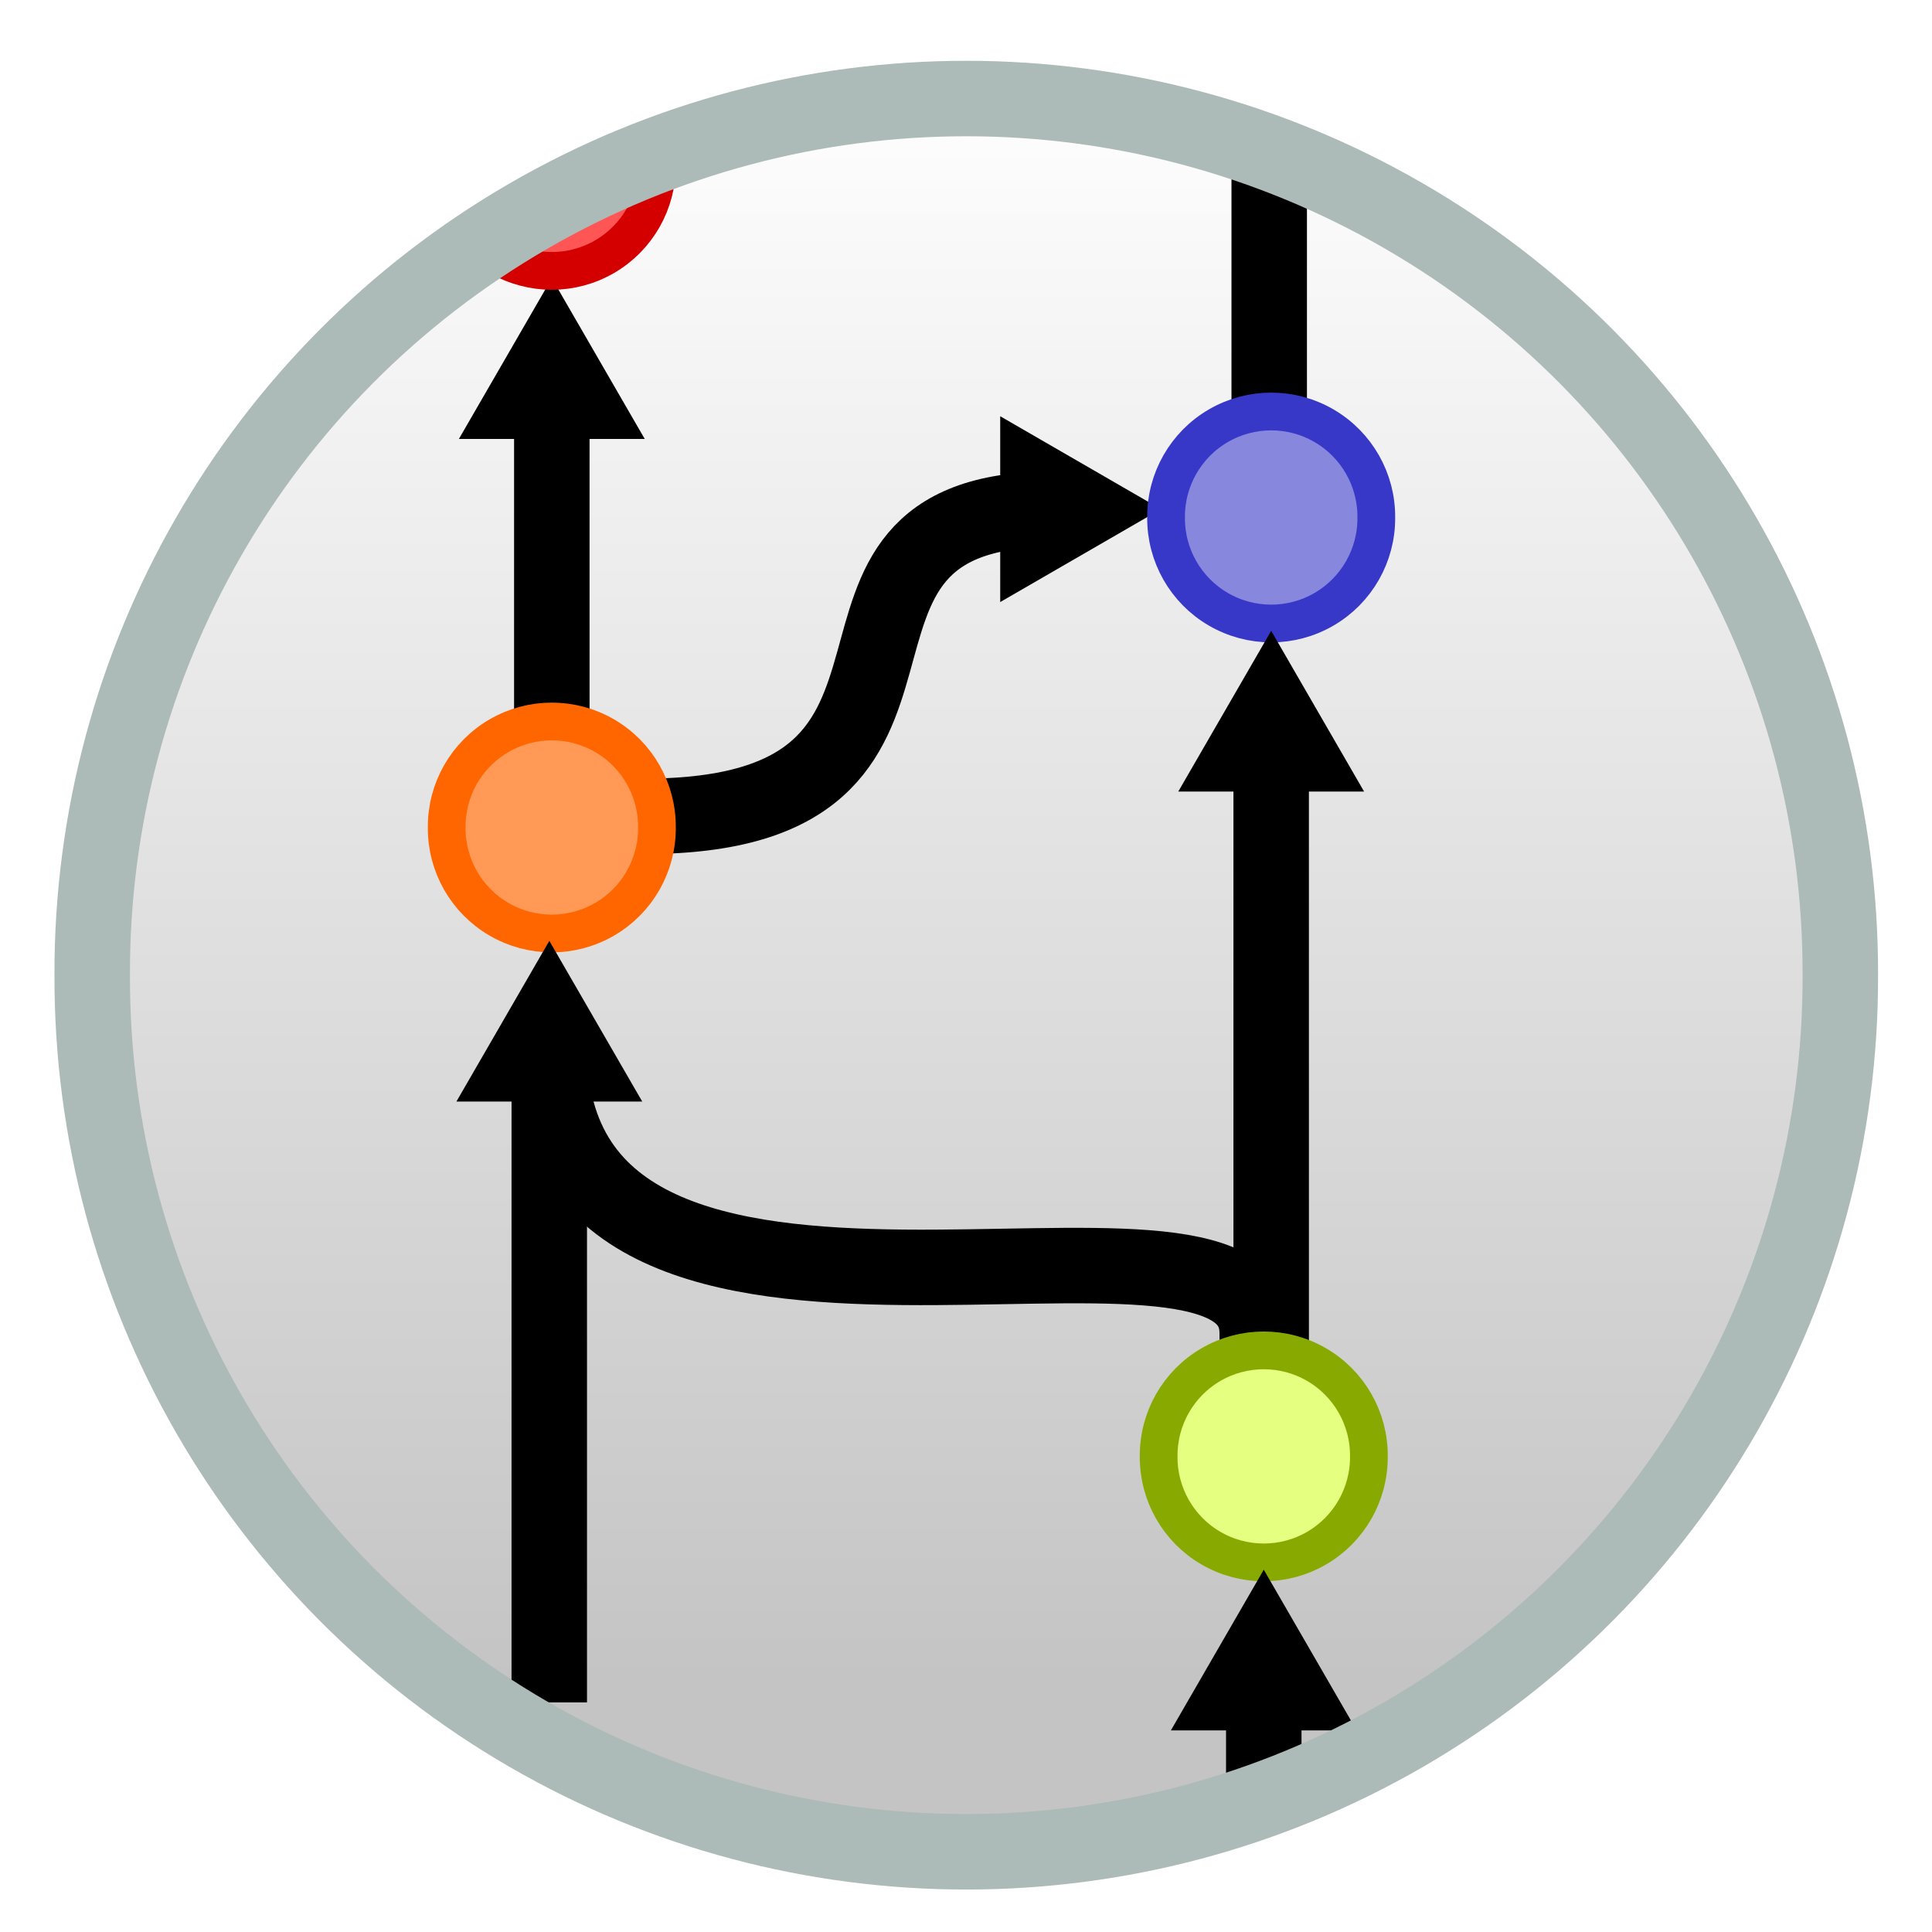
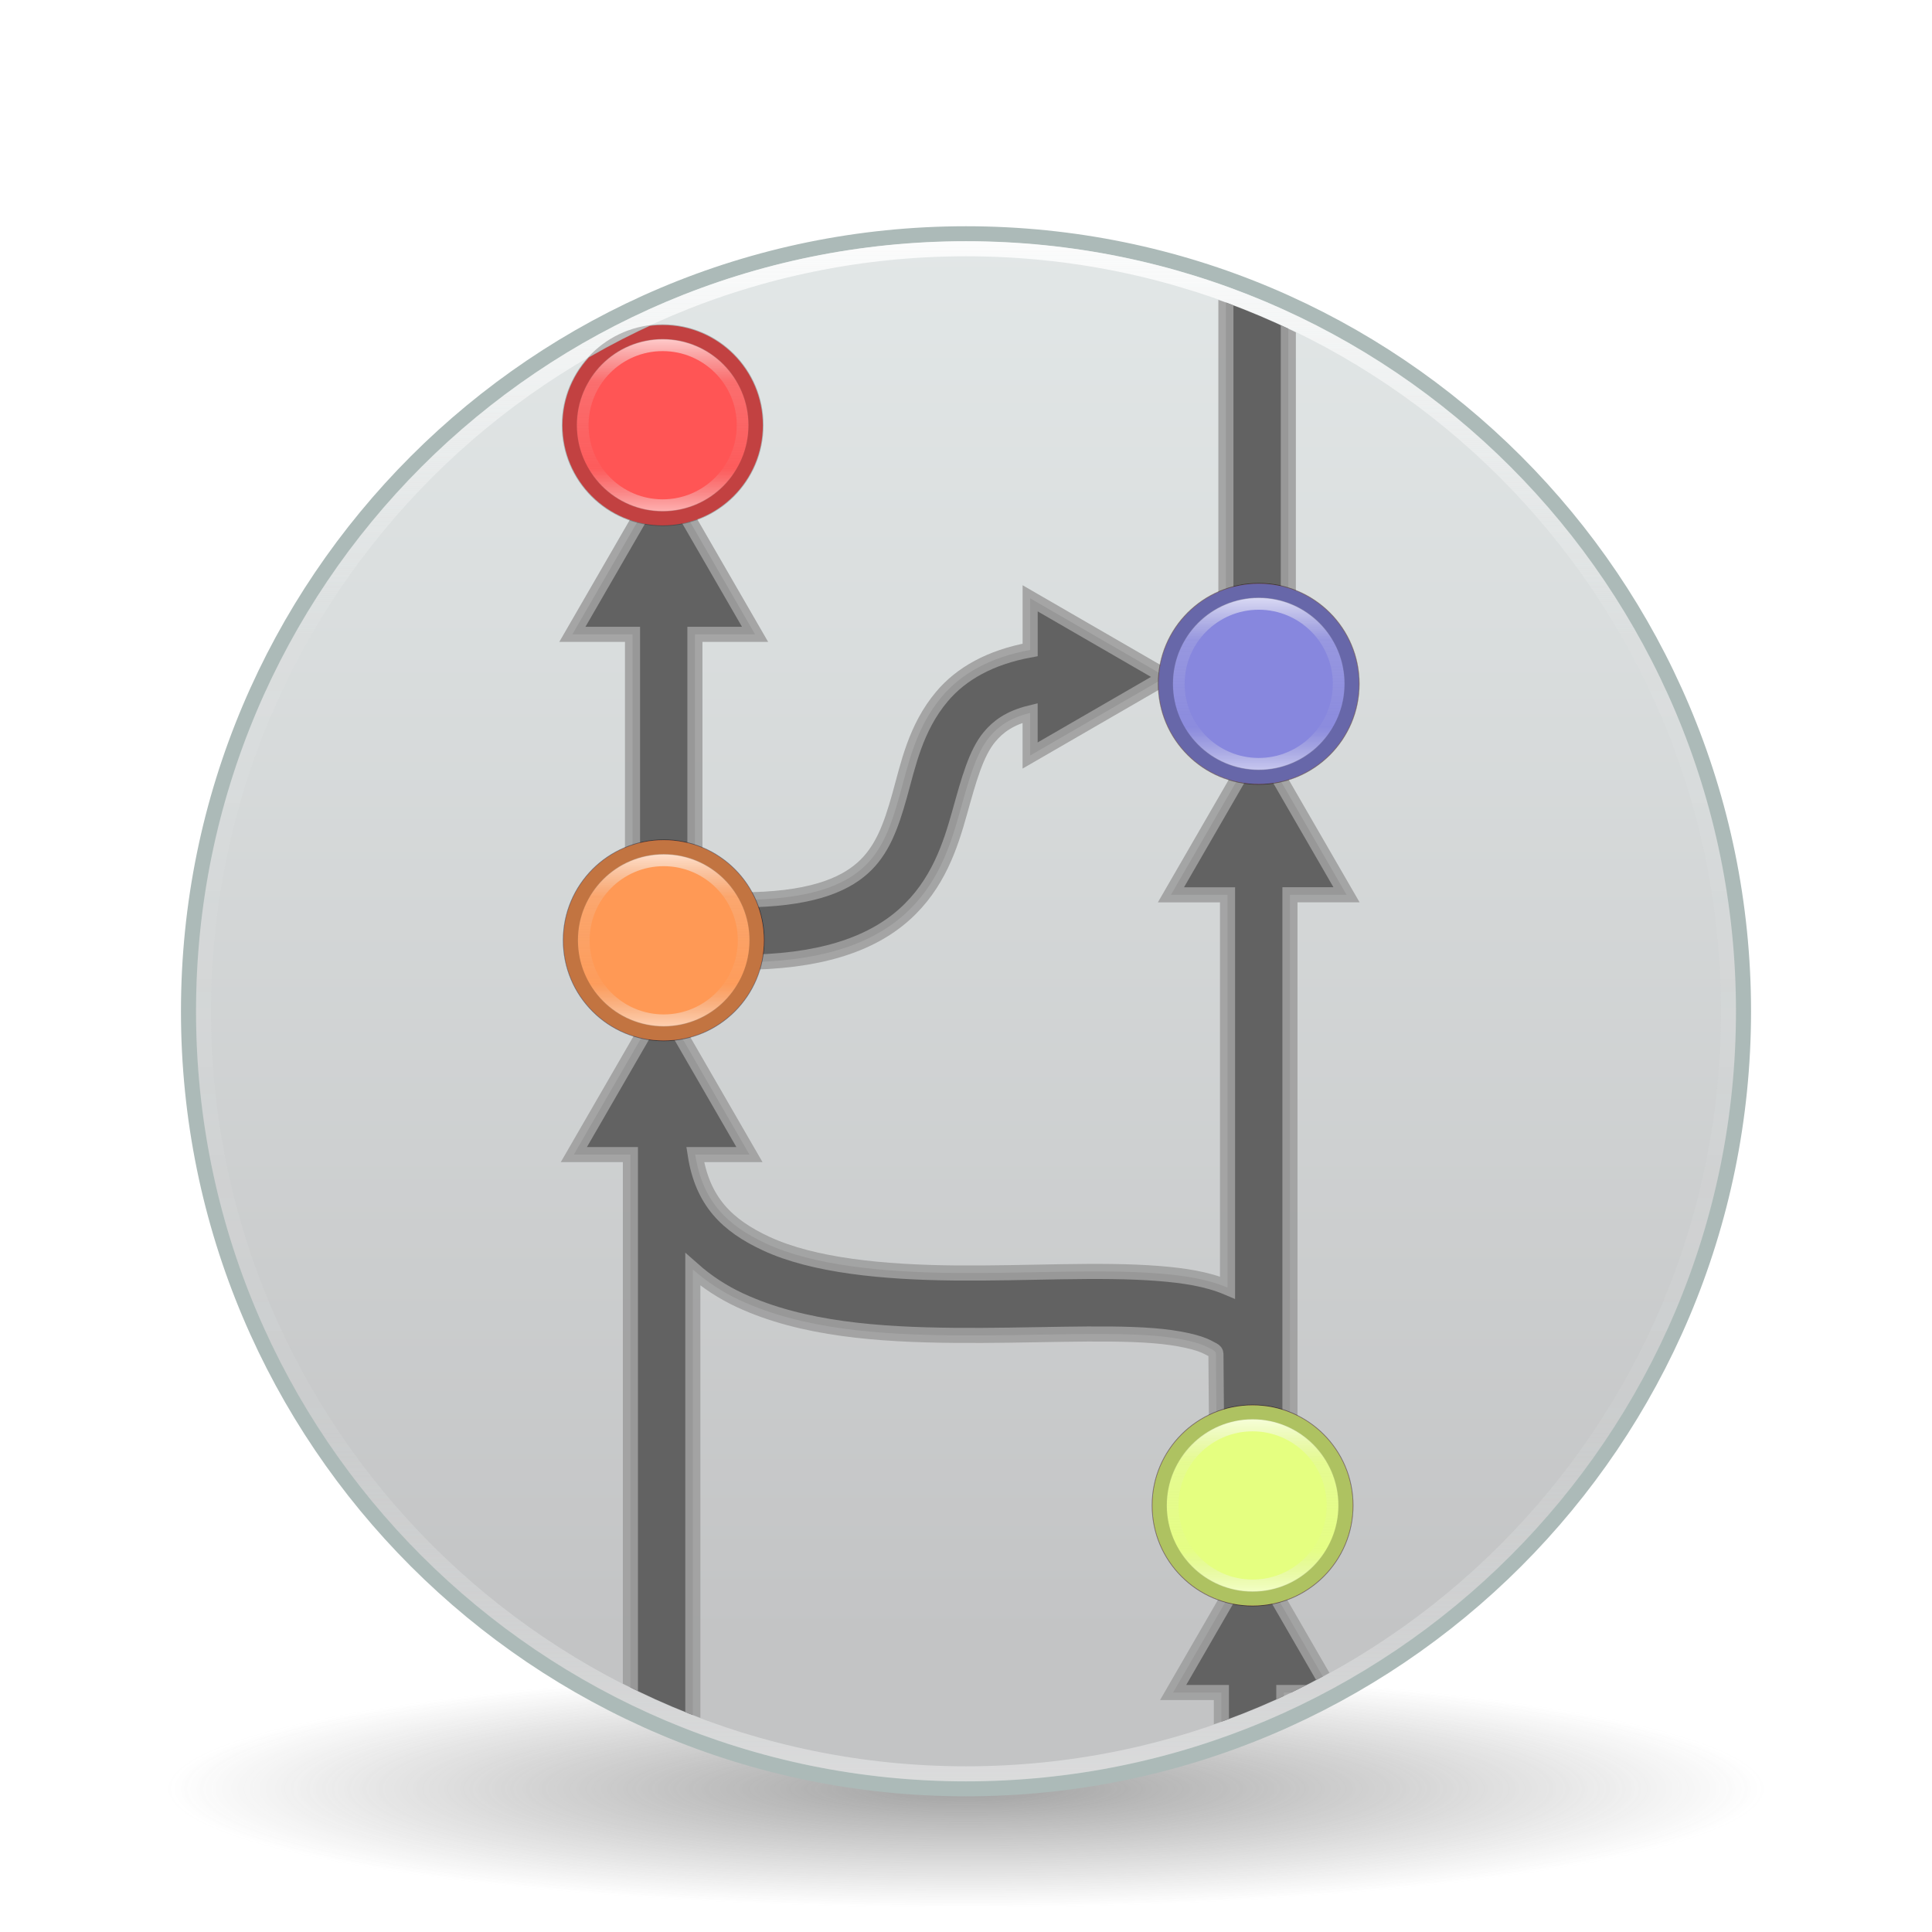
- <svg xmlns="http://www.w3.org/2000/svg" xmlns:xlink="http://www.w3.org/1999/xlink" width="256" height="256" id="svg2" version="1.1">
+ <svg xmlns="http://www.w3.org/2000/svg" xmlns:xlink="http://www.w3.org/1999/xlink" width="128" height="128" id="svg2" version="1.1">
  <defs id="defs4">
+     <linearGradient id="linearGradient5513">
+       <stop style="stop-color:#ffffff;stop-opacity:0.54" offset="0" id="stop5505" />
+       <stop id="stop5507" offset="0.25" style="stop-color:#dedede;stop-opacity:0.051" />
+       <stop style="stop-color:#e6e6e6;stop-opacity:0.176" offset="0.75" id="stop5509" />
+       <stop style="stop-color:#ffffff;stop-opacity:0.7" offset="1" id="stop5511" />
+     </linearGradient>
+     <linearGradient id="linearGradient5451">
+       <stop style="stop-color:#626262;stop-opacity:1;" offset="0" id="stop5447" />
+       <stop style="stop-color:#626262;stop-opacity:0;" offset="1" id="stop5449" />
+     </linearGradient>
+     <linearGradient id="linearGradient4643">
+       <stop id="stop4635" offset="0" style="stop-color:#cfcccc;stop-opacity:1" />
+       <stop style="stop-color:#dedede;stop-opacity:0.051" offset="0.25" id="stop4637" />
+       <stop id="stop4639" offset="0.75" style="stop-color:#e6e6e6;stop-opacity:0.176" />
+       <stop id="stop4641" offset="1" style="stop-color:#ffffff;stop-opacity:1" />
+     </linearGradient>
+     <linearGradient id="linearGradient4592">
+       <stop style="stop-color:#ffffff;stop-opacity:0.43" offset="0" id="stop4588" />
+       <stop id="stop4596" offset="0.25" style="stop-color:#e9ecec;stop-opacity:0.1" />
+       <stop style="stop-color:#f4f5f5;stop-opacity:0.065" offset="0.75" id="stop4598" />
+       <stop style="stop-color:#ffffff;stop-opacity:0.87" offset="1" id="stop4590" />
+     </linearGradient>
    <linearGradient id="linearGradient5949">
-       <stop style="stop-color:#c4c4c4;stop-opacity:1;" offset="0" id="stop5951" />
-       <stop style="stop-color:#ffffff;stop-opacity:1;" offset="1" id="stop5953" />
+       <stop style="stop-color:#c3c4c5;stop-opacity:1" offset="0" id="stop5951" />
+       <stop style="stop-color:#e3e8e8;stop-opacity:1" offset="1" id="stop5953" />
    </linearGradient>
-     <marker orient="auto" refY="0.0" refX="0.0" id="TriangleOutM" style="overflow:visible">
-       <path id="path4092" d="M 5.77,0.0 L -2.88,5.0 L -2.88,-5.0 L 5.77,0.0 z " style="fill-rule:evenodd;stroke:#000000;stroke-width:1.0pt" transform="scale(0.4)" />
+     <marker orient="auto" refY="0" refX="0" id="TriangleOutM" style="overflow:visible">
+       <path id="path4092" d="M 2.462,0 -1.229,2.133 v -4.267 z" style="fill-rule:evenodd;stroke:#000000;stroke-width:0.427pt" />
    </marker>
-     <marker orient="auto" refY="0.0" refX="0.0" id="TriangleOutS" style="overflow:visible">
-       <path id="path4095" d="M 5.77,0.0 L -2.88,5.0 L -2.88,-5.0 L 5.77,0.0 z " style="fill-rule:evenodd;stroke:#000000;stroke-width:1.0pt" transform="scale(0.2)" />
+     <marker orient="auto" refY="0" refX="0" id="TriangleOutS" style="overflow:visible">
+       <path id="path4095" d="M 1.231,0 -0.614,1.067 v -2.133 z" style="fill-rule:evenodd;stroke:#000000;stroke-width:0.213pt" />
    </marker>
-     <marker orient="auto" refY="0.0" refX="0.0" id="Arrow2Send" style="overflow:visible;">
-       <path id="path3980" style="fill-rule:evenodd;stroke-width:0.625;stroke-linejoin:round;" d="M 8.719,4.034 L -2.207,0.016 L 8.719,-4.002 C 6.973,-1.63 6.983,1.616 8.719,4.034 z " transform="scale(0.3) rotate(180) translate(-2.3,0)" />
+     <marker orient="auto" refY="0" refX="0" id="Arrow2Send" style="overflow:visible">
+       <path id="path3980" style="fill-rule:evenodd;stroke-width:0.2;stroke-linejoin:round" d="m -2.054,-1.291 3.496,1.286 -3.496,1.286 c 0.559,-0.759 0.555,-1.798 2e-7,-2.571 z" />
    </marker>
-     <marker orient="auto" refY="0.0" refX="0.0" id="Arrow1Send" style="overflow:visible;">
-       <path id="path3962" d="M 0.0,0.0 L 5.0,-5.0 L -12.5,0.0 L 5.0,5.0 L 0.0,0.0 z " style="fill-rule:evenodd;stroke:#000000;stroke-width:1.0pt;" transform="scale(0.2) rotate(180) translate(6,0)" />
+     <marker orient="auto" refY="0" refX="0" id="Arrow1Send" style="overflow:visible">
+       <path id="path3962" d="M -1.28,0 -2.347,1.067 1.387,0 -2.347,-1.067 Z" style="fill-rule:evenodd;stroke:#000000;stroke-width:0.213pt" />
    </marker>
-     <marker orient="auto" refY="0.0" refX="0.0" id="Arrow1Lend" style="overflow:visible;">
-       <path id="path3950" d="M 0.0,0.0 L 5.0,-5.0 L -12.5,0.0 L 5.0,5.0 L 0.0,0.0 z " style="fill-rule:evenodd;stroke:#000000;stroke-width:1.0pt;" transform="scale(0.8) rotate(180) translate(12.5,0)" />
+     <marker orient="auto" refY="0" refX="0" id="Arrow1Lend" style="overflow:visible">
+       <path id="path3950" d="M -10.667,0 -14.933,4.267 0,0 -14.933,-4.267 Z" style="fill-rule:evenodd;stroke:#000000;stroke-width:0.853pt" />
    </marker>
-     <clipPath clipPathUnits="userSpaceOnUse" id="clipPath5561">
-       <path style="font-size:medium;font-style:normal;font-variant:normal;font-weight:normal;font-stretch:normal;text-indent:0;text-align:start;text-decoration:none;line-height:normal;letter-spacing:normal;word-spacing:normal;text-transform:none;direction:ltr;block-progression:tb;writing-mode:lr-tb;text-anchor:start;baseline-shift:baseline;color:#000000;fill:#b3b3b3;fill-opacity:1;stroke:none;stroke-width:10;marker:none;visibility:visible;display:inline;overflow:visible;enable-background:accumulate;font-family:Sans;-inkscape-font-specification:Sans" d="m 38.485,162.201 c -66.666,0 -120.812,54.146 -120.812,120.812 0,66.666 54.146,120.813 120.812,120.813 66.666,0 120.812,-54.146 120.812,-120.813 0,-66.666 -54.146,-120.812 -120.812,-120.812 z" id="path5563" />
+     <linearGradient xlink:href="#linearGradient5949" id="linearGradient5955" x1="47.635" y1="114.665" x2="47.635" y2="-99.603" gradientUnits="userSpaceOnUse" gradientTransform="matrix(0.4447642,0,0,0.4447642,58.20218,1052.085)" />
+     <linearGradient xlink:href="#linearGradient4592" id="linearGradient4594" x1="64" y1="1114.52" x2="64" y2="1010.52" gradientUnits="userSpaceOnUse" />
+     <linearGradient xlink:href="#linearGradient4643" id="linearGradient4633" gradientUnits="userSpaceOnUse" x1="-70.609" y1="1035.388" x2="-70.609" y2="1021.667" gradientTransform="matrix(0.9215966,0,0,0.9215966,0.276482,77.0791)" spreadMethod="reflect" />
+     <linearGradient xlink:href="#linearGradient4643" id="linearGradient4918" gradientUnits="userSpaceOnUse" gradientTransform="matrix(0.9215966,0,0,0.9215966,0.276482,77.0791)" x1="-70.609" y1="1035.388" x2="-70.609" y2="1021.667" spreadMethod="reflect" />
+     <linearGradient xlink:href="#linearGradient4643" id="linearGradient4952" gradientUnits="userSpaceOnUse" gradientTransform="matrix(0.9215966,0,0,0.9215966,0.276482,77.0791)" x1="-70.609" y1="1035.388" x2="-70.609" y2="1021.667" spreadMethod="reflect" />
+     <linearGradient xlink:href="#linearGradient4643" id="linearGradient4972" gradientUnits="userSpaceOnUse" gradientTransform="matrix(0.9215966,0,0,0.9215966,0.276482,77.0791)" x1="-70.609" y1="1035.388" x2="-70.609" y2="1021.667" spreadMethod="reflect" />
+     <linearGradient xlink:href="#linearGradient5513" id="linearGradient4974" gradientUnits="userSpaceOnUse" gradientTransform="matrix(0.8372607,0,0,0.8374421,142.1067,232.911)" x1="-70.609" y1="1035.388" x2="-70.609" y2="1021.667" spreadMethod="reflect" />
+     <clipPath clipPathUnits="userSpaceOnUse" id="clipPath5386">
+       <circle r="50" cy="1061.52" cx="64" id="circle5388" style="fill:#8bfd8b;fill-opacity:1;stroke:none;stroke-width:4.317;stroke-miterlimit:4;stroke-dasharray:none;stroke-opacity:1" />
    </clipPath>
-     <linearGradient xlink:href="#linearGradient5949" id="linearGradient5955" x1="47.635" y1="114.665" x2="47.635" y2="-99.603" gradientUnits="userSpaceOnUse" />
+     <clipPath clipPathUnits="userSpaceOnUse" id="clipPath5390">
+       <ellipse cy="1064.47" cx="-27.242" id="circle5392" style="fill:#8bfd8b;fill-opacity:1;stroke:none;stroke-width:4.317;stroke-miterlimit:4;stroke-dasharray:none;stroke-opacity:1" rx="55.036" ry="55.024" />
+     </clipPath>
+     <clipPath clipPathUnits="userSpaceOnUse" id="clipPath5394">
+       <circle r="50" cy="1061.52" cx="64" id="circle5396" style="fill:#8bfd8b;fill-opacity:1;stroke:none;stroke-width:4.317;stroke-miterlimit:4;stroke-dasharray:none;stroke-opacity:1" />
+     </clipPath>
+     <clipPath clipPathUnits="userSpaceOnUse" id="clipPath5398">
+       <ellipse cy="1055.749" cx="-64.268" id="circle5400" style="fill:#8bfd8b;fill-opacity:1;stroke:none;stroke-width:4.317;stroke-miterlimit:4;stroke-dasharray:none;stroke-opacity:1" rx="55.036" ry="55.024" />
+     </clipPath>
+     <clipPath clipPathUnits="userSpaceOnUse" id="clipPath5402">
+       <circle r="50" cy="1061.52" cx="64" id="circle5404" style="fill:#8bfd8b;fill-opacity:1;stroke:none;stroke-width:4.317;stroke-miterlimit:4;stroke-dasharray:none;stroke-opacity:1" />
+     </clipPath>
+     <clipPath clipPathUnits="userSpaceOnUse" id="clipPath5406">
+       <ellipse cy="1039.925" cx="-67.625" id="circle5408" style="fill:#8bfd8b;fill-opacity:1;stroke:none;stroke-width:4.317;stroke-miterlimit:4;stroke-dasharray:none;stroke-opacity:1" rx="55.036" ry="55.024" />
+     </clipPath>
+     <clipPath clipPathUnits="userSpaceOnUse" id="clipPath5410">
+       <circle r="50" cy="1061.52" cx="64" id="circle5412" style="fill:#8bfd8b;fill-opacity:1;stroke:none;stroke-width:4.317;stroke-miterlimit:4;stroke-dasharray:none;stroke-opacity:1" />
+     </clipPath>
+     <clipPath clipPathUnits="userSpaceOnUse" id="clipPath5414">
+       <circle r="50" cy="1061.52" cx="64" id="circle5416" style="fill:#8bfd8b;fill-opacity:1;stroke:none;stroke-width:4.317;stroke-miterlimit:4;stroke-dasharray:none;stroke-opacity:1" />
+     </clipPath>
+     <clipPath clipPathUnits="userSpaceOnUse" id="clipPath5425">
+       <ellipse style="fill:#8bfd8b;fill-opacity:1;stroke:none;stroke-width:4.317;stroke-miterlimit:4;stroke-dasharray:none;stroke-opacity:1" id="circle5427" cx="-42.676" cy="1067.715" rx="55.036" ry="55.024" />
+     </clipPath>
+     <clipPath clipPathUnits="userSpaceOnUse" id="clipPath5429">
+       <ellipse style="fill:#8bfd8b;fill-opacity:1;stroke:none;stroke-width:4.317;stroke-miterlimit:4;stroke-dasharray:none;stroke-opacity:1" id="circle5431" cx="-27.242" cy="1064.47" rx="55.036" ry="55.024" />
+     </clipPath>
+     <clipPath clipPathUnits="userSpaceOnUse" id="clipPath5433">
+       <ellipse style="fill:#8bfd8b;fill-opacity:1;stroke:none;stroke-width:4.317;stroke-miterlimit:4;stroke-dasharray:none;stroke-opacity:1" id="circle5435" cx="-64.268" cy="1055.749" rx="55.036" ry="55.024" />
+     </clipPath>
+     <clipPath clipPathUnits="userSpaceOnUse" id="clipPath5437">
+       <ellipse style="fill:#8bfd8b;fill-opacity:1;stroke:none;stroke-width:4.317;stroke-miterlimit:4;stroke-dasharray:none;stroke-opacity:1" id="circle5439" cx="-67.625" cy="1039.925" rx="55.036" ry="55.024" />
+     </clipPath>
+     <clipPath clipPathUnits="userSpaceOnUse" id="clipPath5441">
+       <circle style="fill:#8bfd8b;fill-opacity:1;stroke:none;stroke-width:4.317;stroke-miterlimit:4;stroke-dasharray:none;stroke-opacity:1" id="circle5443" cx="64" cy="1061.52" r="50" />
+     </clipPath>
+     <radialGradient xlink:href="#linearGradient5451" id="radialGradient5453" cx="65.938" cy="1121.77" fx="65.938" fy="1121.77" r="52.938" gradientTransform="matrix(1,0,0,0.1487603,-1.9375,946.1564)" gradientUnits="userSpaceOnUse" />
  </defs>
-   <g id="layer1" transform="translate(0,-796.3622)">
-     <path style="fill:url(#linearGradient5955);fill-opacity:1;stroke:none;stroke-width:10;stroke-miterlimit:4;stroke-dasharray:none;stroke-opacity:1" id="path2985" d="m 128.853,21.214 a 115.818,115.818 0 1 1 -231.635,0 115.818,115.818 0 1 1 231.635,0 z" transform="translate(115,904.3622)" />
-     <path id="path5540" d="m 85.344,904.531 c 47.191,0 15.724,-40.704 54.283,-40.704" style="fill:none;stroke:#000000;stroke-width:10;stroke-linecap:square;stroke-linejoin:miter;stroke-miterlimit:4;stroke-opacity:1;stroke-dasharray:none;marker-mid:none;marker-end:url(#TriangleOutS)" />
-     <path id="path5542" d="m 73.118,890.295 0,-42.866" style="fill:none;stroke:#000000;stroke-width:10;stroke-linecap:square;stroke-linejoin:miter;stroke-miterlimit:4;stroke-opacity:1;stroke-dasharray:none;marker-mid:none;marker-end:url(#TriangleOutS)" />
-     <path style="fill:#ff9955;fill-opacity:1;stroke:#ff6600;stroke-width:5;stroke-linejoin:round;stroke-miterlimit:4;stroke-opacity:1;stroke-dasharray:none" id="path3755" d="m -2.5,175.643 a 13.929,13.929 0 1 1 -27.857,0 13.929,13.929 0 1 1 27.857,0 z" transform="translate(89.54644,730.3666)" />
-     <path style="fill:none;stroke:#000000;stroke-width:10;stroke-linecap:square;stroke-linejoin:miter;stroke-miterlimit:4;stroke-opacity:1;stroke-dasharray:none;marker-mid:none;marker-end:none" d="m 168.177,851.419 0,-30.723" id="path5565" />
-     <path transform="translate(184.8666,689.2909)" d="m -2.5,175.643 a 13.929,13.929 0 1 1 -27.857,0 13.929,13.929 0 1 1 27.857,0 z" id="path3757" style="fill:#8787de;fill-opacity:1;stroke:#3737c8;stroke-width:5;stroke-linejoin:round;stroke-miterlimit:4;stroke-opacity:1;stroke-dasharray:none" />
-     <path id="path5528" d="m 166.717,989.488 -0.13,-16.502 c 0,-23.288 -93.799,12.681 -93.799,-37.757" style="fill:none;stroke:#000000;stroke-width:10;stroke-linecap:square;stroke-linejoin:miter;stroke-miterlimit:4;stroke-opacity:1;stroke-dasharray:none;marker-mid:none;marker-end:url(#TriangleOutS)" />
-     <path style="fill:none;stroke:#000000;stroke-width:10;stroke-linecap:square;stroke-linejoin:miter;stroke-miterlimit:4;stroke-opacity:1;stroke-dasharray:none;marker-mid:none;marker-end:url(#TriangleOutS)" d="m 168.438,985.054 0,-16.502 c 0,-25.917 0,-23.961 0,-74.4" id="path5530" />
-     <path style="fill:#e5ff80;fill-opacity:1;stroke:#88aa00;stroke-width:5;stroke-linejoin:round;stroke-miterlimit:4;stroke-opacity:1;stroke-dasharray:none" id="path3759" d="m -2.5,175.643 a 13.929,13.929 0 1 1 -27.857,0 13.929,13.929 0 1 1 27.857,0 z" transform="translate(183.8845,813.697)" />
-     <path style="fill:none;stroke:#000000;stroke-width:10;stroke-linecap:butt;stroke-linejoin:miter;stroke-miterlimit:4;stroke-opacity:1;stroke-dasharray:none;marker-mid:none;marker-end:url(#TriangleOutS)" d="m 167.456,1034.987 0,-16.429" id="path3761" />
-     <path style="fill:#ff5555;fill-opacity:1;stroke:#d40000;stroke-width:5;stroke-linejoin:round;stroke-miterlimit:4;stroke-opacity:1;stroke-dasharray:none" id="path5544" d="m -2.5,175.643 a 13.929,13.929 0 1 1 -27.857,0 13.929,13.929 0 1 1 27.857,0 z" transform="translate(89.54644,642.5677)" clip-path="url(#clipPath5561)" />
-     <path style="fill:none;stroke:#000000;stroke-width:10;stroke-linecap:square;stroke-linejoin:miter;stroke-miterlimit:4;stroke-opacity:1;stroke-dasharray:none;marker-mid:none;marker-end:none" d="m 72.781,1016.934 c 0,-31.431 0,-48.313 0,-76.282" id="path5757" />
-     <path transform="translate(115,904.3622)" d="m 128.853,21.214 a 115.818,115.818 0 1 1 -231.635,0 115.818,115.818 0 1 1 231.635,0 z" style="fill:none;fill-opacity:1;stroke:#acbab8;stroke-width:10;stroke-miterlimit:4;stroke-dasharray:none;stroke-opacity:1" id="path5538" />
+   <g id="layer1" transform="translate(0,-994.5197)">
+     <rect style="opacity:0.597;fill:url(#radialGradient5453);fill-opacity:1;stroke:none;stroke-width:1;stroke-miterlimit:4;stroke-dasharray:none;stroke-opacity:0.89" id="rect5445" width="105.875" height="15.75" x="11.062" y="1105.156" />
+     <circle style="fill:url(#linearGradient5955);fill-opacity:1;stroke:none;stroke-width:4.448;stroke-miterlimit:4;stroke-dasharray:none;stroke-opacity:1" id="path2985" cx="64" cy="1061.52" r="51.511" />
+     <circle style="fill:none;fill-opacity:1;stroke:#acbab8;stroke-width:1;stroke-miterlimit:4;stroke-dasharray:none;stroke-opacity:1" id="path5538" cx="64" cy="1061.52" r="51.511" />
+     <circle r="50.521" cy="1061.52" cx="64" id="circle4574" style="fill:none;fill-opacity:1;stroke:url(#linearGradient4594);stroke-width:1;stroke-miterlimit:4;stroke-dasharray:none;stroke-opacity:1" />
+     <g id="g4659" transform="translate(12.31861,-2.43068)" />
+     <g transform="translate(-25.8886,60.16263)" id="g4807" />
+     <path id="path3761" style="color:#000000;font-style:normal;font-variant:normal;font-weight:normal;font-stretch:normal;font-size:medium;line-height:normal;font-family:sans-serif;font-variant-ligatures:normal;font-variant-position:normal;font-variant-caps:normal;font-variant-numeric:normal;font-variant-alternates:normal;font-feature-settings:normal;text-indent:0;text-align:start;text-decoration:none;text-decoration-line:none;text-decoration-style:solid;text-decoration-color:#000000;letter-spacing:normal;word-spacing:normal;text-transform:none;writing-mode:lr-tb;direction:ltr;text-orientation:mixed;dominant-baseline:auto;baseline-shift:baseline;text-anchor:start;white-space:normal;shape-padding:0;clip-rule:nonzero;display:inline;overflow:visible;visibility:visible;opacity:1;isolation:auto;mix-blend-mode:normal;color-interpolation:sRGB;color-interpolation-filters:linearRGB;solid-color:#000000;solid-opacity:1;vector-effect:none;fill:#626262;fill-opacity:1;fill-rule:nonzero;stroke:#9e9e9e;stroke-width:1;stroke-linecap:butt;stroke-linejoin:miter;stroke-miterlimit:4;stroke-dasharray:none;stroke-dashoffset:0;stroke-opacity:0.89;color-rendering:auto;image-rendering:auto;shape-rendering:auto;text-rendering:auto;enable-background:accumulate" d="m 82.988,1097.544 -5.265,9.11 h 3.197 v 3.516 h 4.136 v -3.516 h 3.196 z m 0.406,-53.805 -5.816,10.065 h 3.749 v 0.839 25.186 c -1.369,-0.581 -2.9,-0.805 -4.597,-0.939 -3.894,-0.306 -8.727,0.014 -13.477,-0.032 -4.749,-0.045 -9.372,-0.496 -12.485,-1.942 -2.585,-1.201 -4.225,-2.783 -4.709,-5.903 h 3.593 l -5.816,-10.067 -5.816,10.067 h 3.746 v 0.133 37.301 2.068 h 4.136 v -2.068 -29.824 c 0.936,0.829 1.988,1.515 3.125,2.043 4.161,1.933 9.237,2.278 14.186,2.325 4.949,0.047 9.815,-0.244 13.194,0.021 1.69,0.133 2.991,0.442 3.597,0.76 0.606,0.318 0.557,0.239 0.557,0.749 v 0.01 l 0.055,6.836 0.016,2.069 4.136,-0.034 -0.016,-1.821 h 0.71 v -2.068 -6.826 -28.046 -0.839 h 3.749 z m -2.175,-31.265 v 2.069 19.69 2.069 h 4.136 v -2.069 -19.69 -2.069 z m -37.246,13.598 -6.052,10.475 h 3.985 v 13.77 2.068 h 4.134 v -2.068 -13.77 h 3.985 z m 24.277,8.088 v 3.42 c -2.634,0.482 -4.567,1.569 -5.845,3.088 -1.753,2.084 -2.232,4.522 -2.804,6.561 -0.571,2.039 -1.155,3.649 -2.449,4.801 -1.294,1.152 -3.541,2.108 -8.123,2.108 h -2.069 v 4.135 h 2.069 c 5.176,0 8.62,-1.148 10.873,-3.154 2.253,-2.006 3.072,-4.604 3.68,-6.774 0.608,-2.17 1.085,-3.943 1.987,-5.016 0.563,-0.669 1.314,-1.241 2.679,-1.576 v 2.822 l 9.007,-5.209 z" clip-path="url(#clipPath5441)" />
+     <g style="stroke-width:1.101" id="g4711-6" transform="matrix(0.9084894,0,0,0.9086862,102.8398,125.4273)">
+       <circle r="7.304" cy="1024.985" cx="-64.797" clip-path="none" id="path5544-5" style="fill:#ff5555;fill-opacity:1;stroke:none;stroke-width:1.268;stroke-linejoin:round;stroke-miterlimit:4;stroke-dasharray:none;stroke-opacity:1" />
+       <circle style="opacity:1;fill:none;fill-opacity:1;stroke:#000000;stroke-width:1.101;stroke-linejoin:round;stroke-miterlimit:4;stroke-dasharray:none;stroke-opacity:0.24" id="circle4617-8" clip-path="none" cx="-64.797" cy="1024.985" r="6.804" />
+       <circle style="fill:none;fill-opacity:1;stroke:url(#linearGradient4918);stroke-width:1.094;stroke-linejoin:round;stroke-miterlimit:4;stroke-dasharray:none;stroke-opacity:1" id="circle4631-0" clip-path="none" cx="-64.797" cy="1024.985" r="5.844" />
+     </g>
+     <ellipse cy="1056.817" cx="43.972" clip-path="none" id="circle4925" style="fill:#ff9955;fill-opacity:1;stroke:none;stroke-width:1.152;stroke-linejoin:round;stroke-miterlimit:4;stroke-dasharray:none;stroke-opacity:1" rx="6.636" ry="6.637" />
+     <g style="stroke-width:1.101" transform="matrix(0.9084894,0,0,0.9086862,142.2617,108.436)" id="g4944">
+       <circle style="fill:#ff5555;fill-opacity:1;stroke:none;stroke-width:1.268;stroke-linejoin:round;stroke-miterlimit:4;stroke-dasharray:none;stroke-opacity:1" id="circle4938" clip-path="none" cx="-64.797" cy="1024.985" r="7.304" />
+       <circle r="6.804" cy="1024.985" cx="-64.797" clip-path="none" id="circle4940" style="opacity:1;fill:none;fill-opacity:1;stroke:#000000;stroke-width:1.101;stroke-linejoin:round;stroke-miterlimit:4;stroke-dasharray:none;stroke-opacity:0.24" />
+       <circle r="5.844" cy="1024.985" cx="-64.797" clip-path="none" id="circle4942" style="fill:none;fill-opacity:1;stroke:url(#linearGradient4952);stroke-width:1.094;stroke-linejoin:round;stroke-miterlimit:4;stroke-dasharray:none;stroke-opacity:1" />
+     </g>
+     <ellipse style="fill:#8787de;fill-opacity:1;stroke:none;stroke-width:1.152;stroke-linejoin:round;stroke-miterlimit:4;stroke-dasharray:none;stroke-opacity:1" id="circle4946" clip-path="none" cx="83.394" cy="1039.826" rx="6.636" ry="6.637" />
+     <g style="stroke-width:1.101" id="g4964" transform="matrix(0.9084894,0,0,0.9086862,141.8555,162.8703)">
+       <circle r="7.304" cy="1024.985" cx="-64.797" clip-path="none" id="circle4958" style="fill:#ff5555;fill-opacity:1;stroke:none;stroke-width:1.268;stroke-linejoin:round;stroke-miterlimit:4;stroke-dasharray:none;stroke-opacity:1" />
+       <circle style="opacity:1;fill:none;fill-opacity:1;stroke:#000000;stroke-width:1.101;stroke-linejoin:round;stroke-miterlimit:4;stroke-dasharray:none;stroke-opacity:0.24" id="circle4960" clip-path="none" cx="-64.797" cy="1024.985" r="6.804" />
+       <circle style="fill:none;fill-opacity:1;stroke:url(#linearGradient4972);stroke-width:1.094;stroke-linejoin:round;stroke-miterlimit:4;stroke-dasharray:none;stroke-opacity:1" id="circle4962" clip-path="none" cx="-64.797" cy="1024.985" r="5.844" />
+     </g>
+     <ellipse cy="1094.26" cx="82.988" clip-path="none" id="circle4966" style="fill:#e5ff80;fill-opacity:1;stroke:none;stroke-width:1.152;stroke-linejoin:round;stroke-miterlimit:4;stroke-dasharray:none;stroke-opacity:1" rx="6.636" ry="6.637" />
+     <ellipse style="opacity:1;fill:none;fill-opacity:1;stroke:#000000;stroke-width:1;stroke-linejoin:round;stroke-miterlimit:4;stroke-dasharray:none;stroke-opacity:0.24" id="circle4968" clip-path="none" cx="82.988" cy="1094.26" rx="6.181" ry="6.183" />
+     <ellipse style="fill:none;fill-opacity:1;stroke:url(#linearGradient4974);stroke-width:0.8;stroke-linejoin:round;stroke-miterlimit:4;stroke-dasharray:none;stroke-opacity:1" id="circle4970" clip-path="none" cx="82.988" cy="1094.26" rx="5.309" ry="5.31" />
+     <g id="g4682" transform="matrix(0.9084894,0,0,0.9086862,102.7707,91.30204)" style="stroke-width:1.101" clip-path="url(#clipPath5425)">
+       <circle r="7.304" cy="1024.985" cx="-64.797" clip-path="none" id="path5544" style="fill:#ff5555;fill-opacity:1;stroke:none;stroke-width:1.268;stroke-linejoin:round;stroke-miterlimit:4;stroke-dasharray:none;stroke-opacity:1" />
+     </g>
+     <use x="0" y="0" xlink:href="#circle4970" id="use5493" transform="translate(-39.01569,-37.44307)" width="100%" height="100%" />
+     <use x="0" y="0" xlink:href="#use5493" id="use5495" transform="translate(39.42191,-16.99128)" width="100%" height="100%" />
+     <use x="0" y="0" xlink:href="#use5495" id="use5497" transform="translate(-39.49103,-17.13392)" width="100%" height="100%" />
+     <use x="0" y="0" xlink:href="#circle4968" id="use5499" transform="translate(-39.01569,-37.44302)" width="100%" height="100%" />
+     <use x="0" y="0" xlink:href="#use5499" id="use5501" transform="translate(39.42191,-16.99128)" width="100%" height="100%" />
+     <use x="0" y="0" xlink:href="#use5501" id="use5503" transform="translate(-39.49103,-17.13397)" width="100%" height="100%" />
  </g>
</svg>
